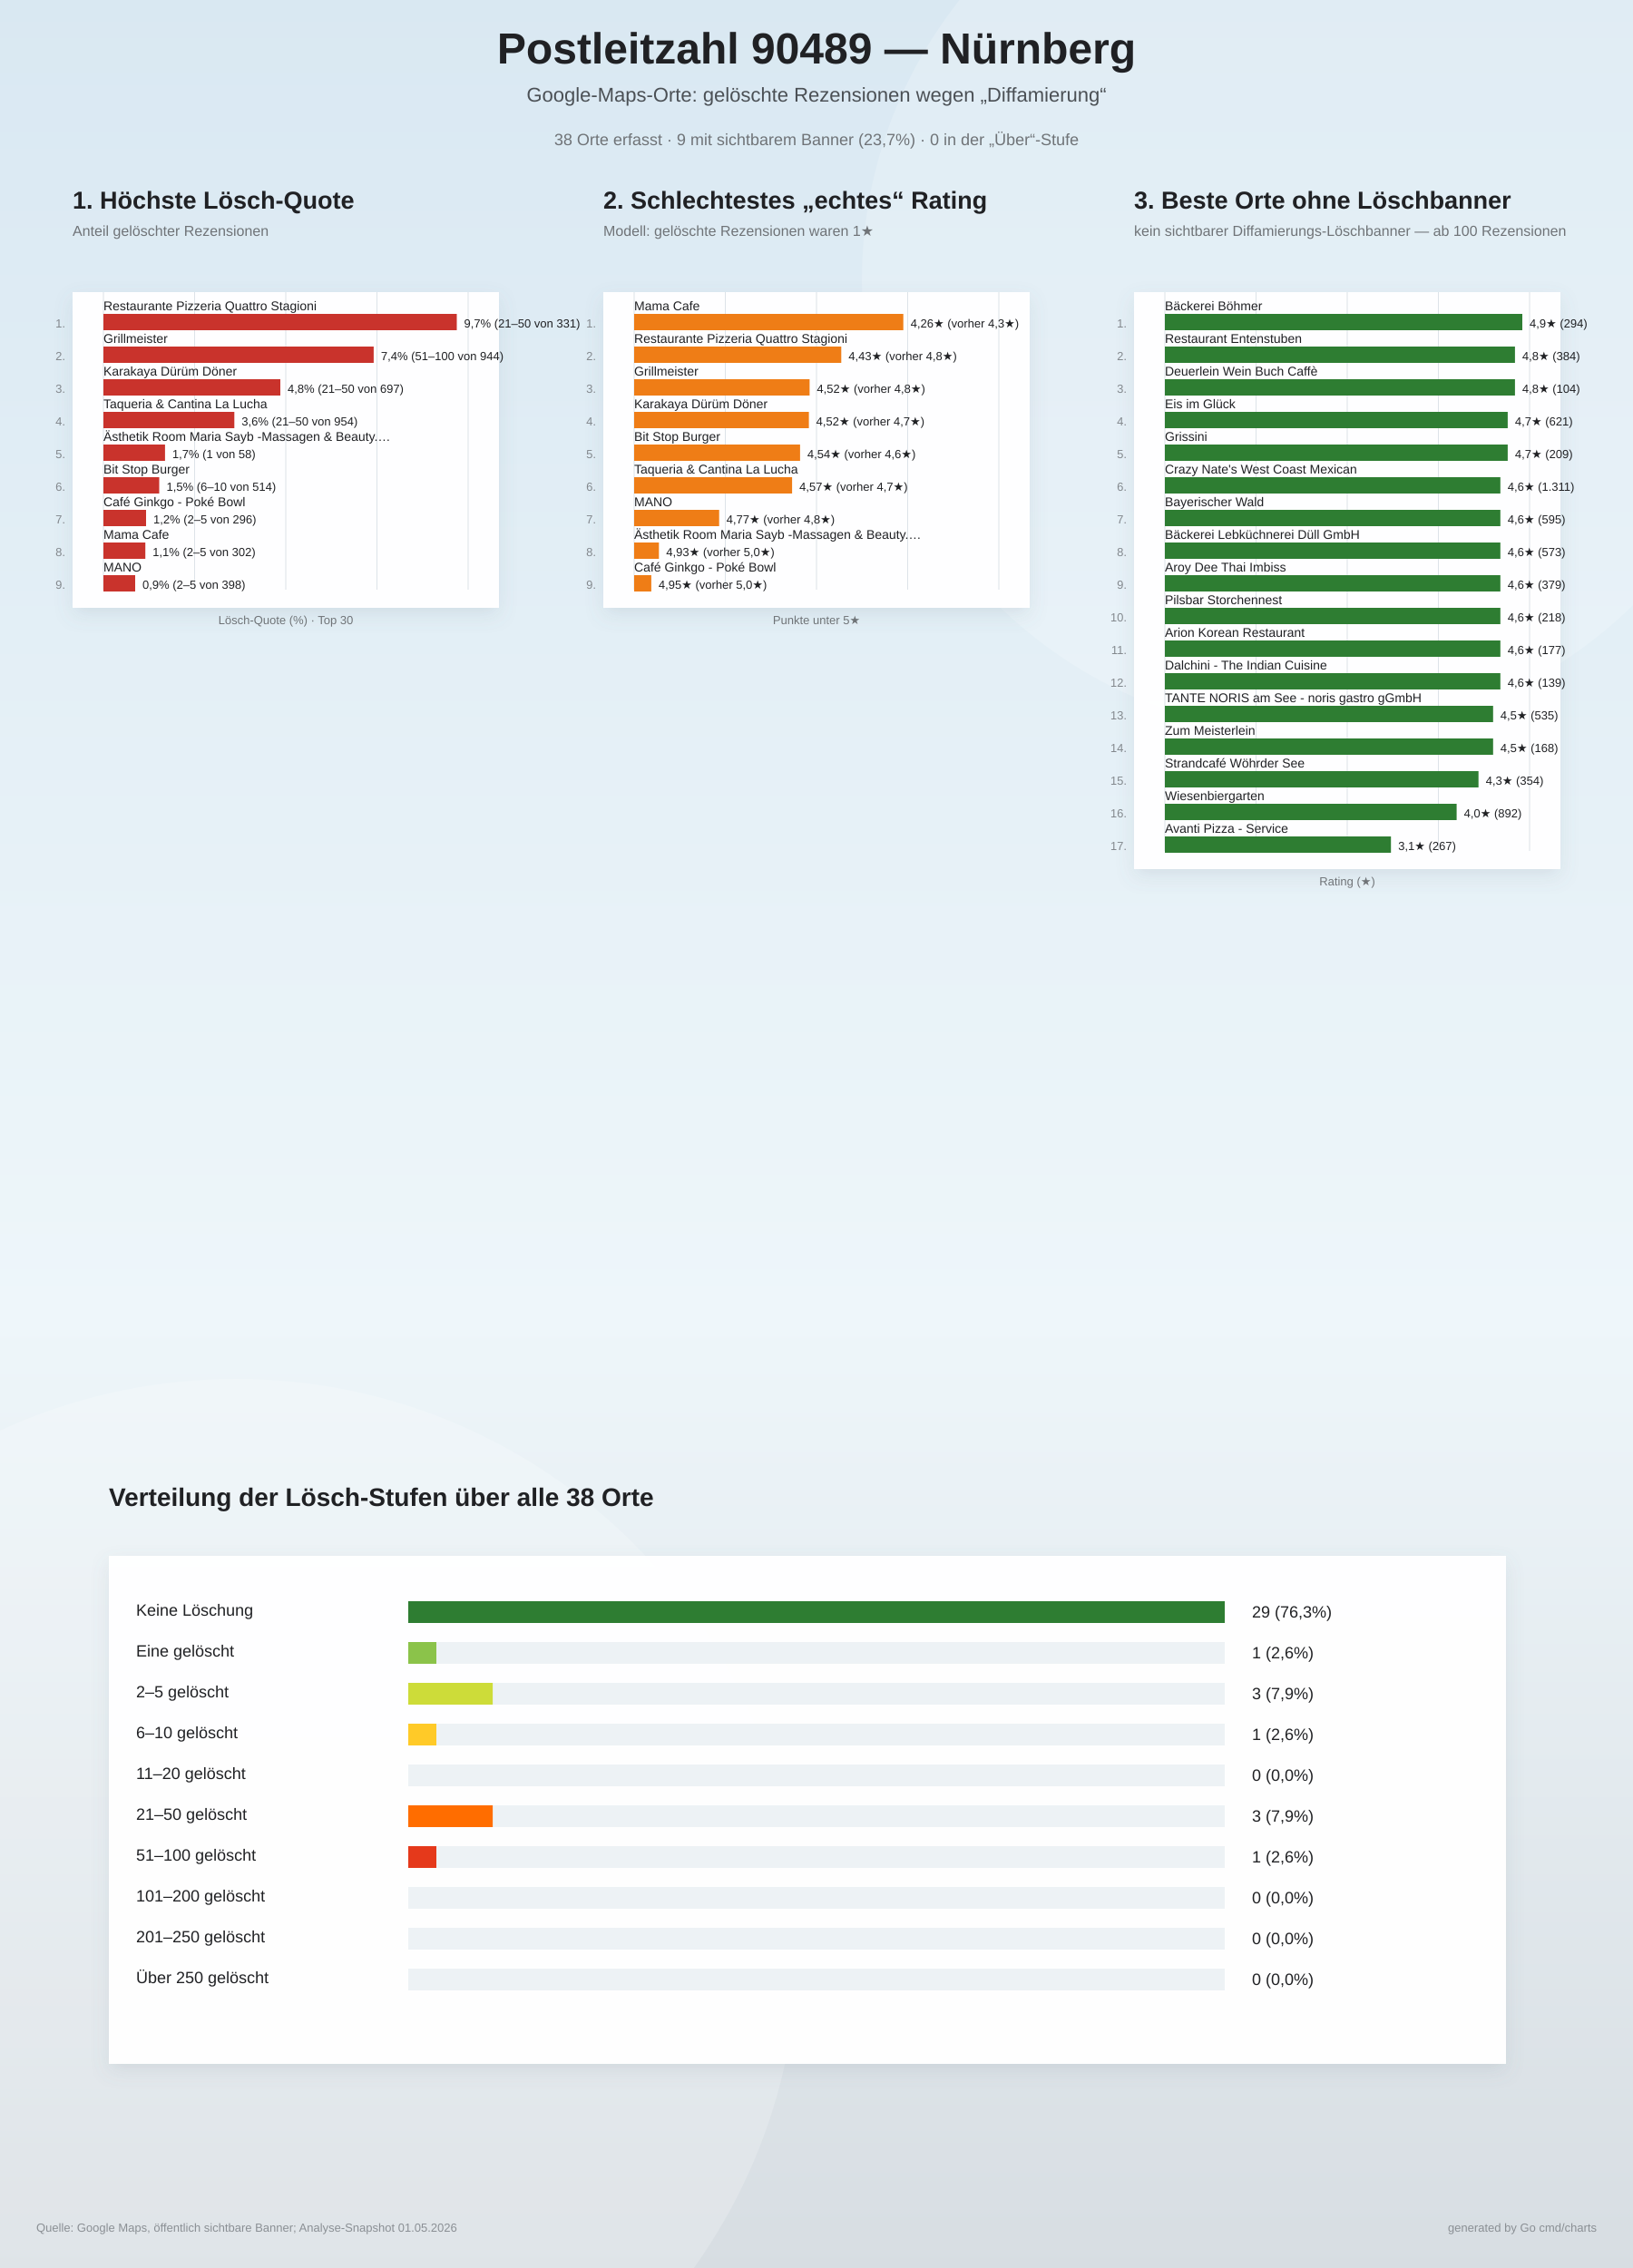
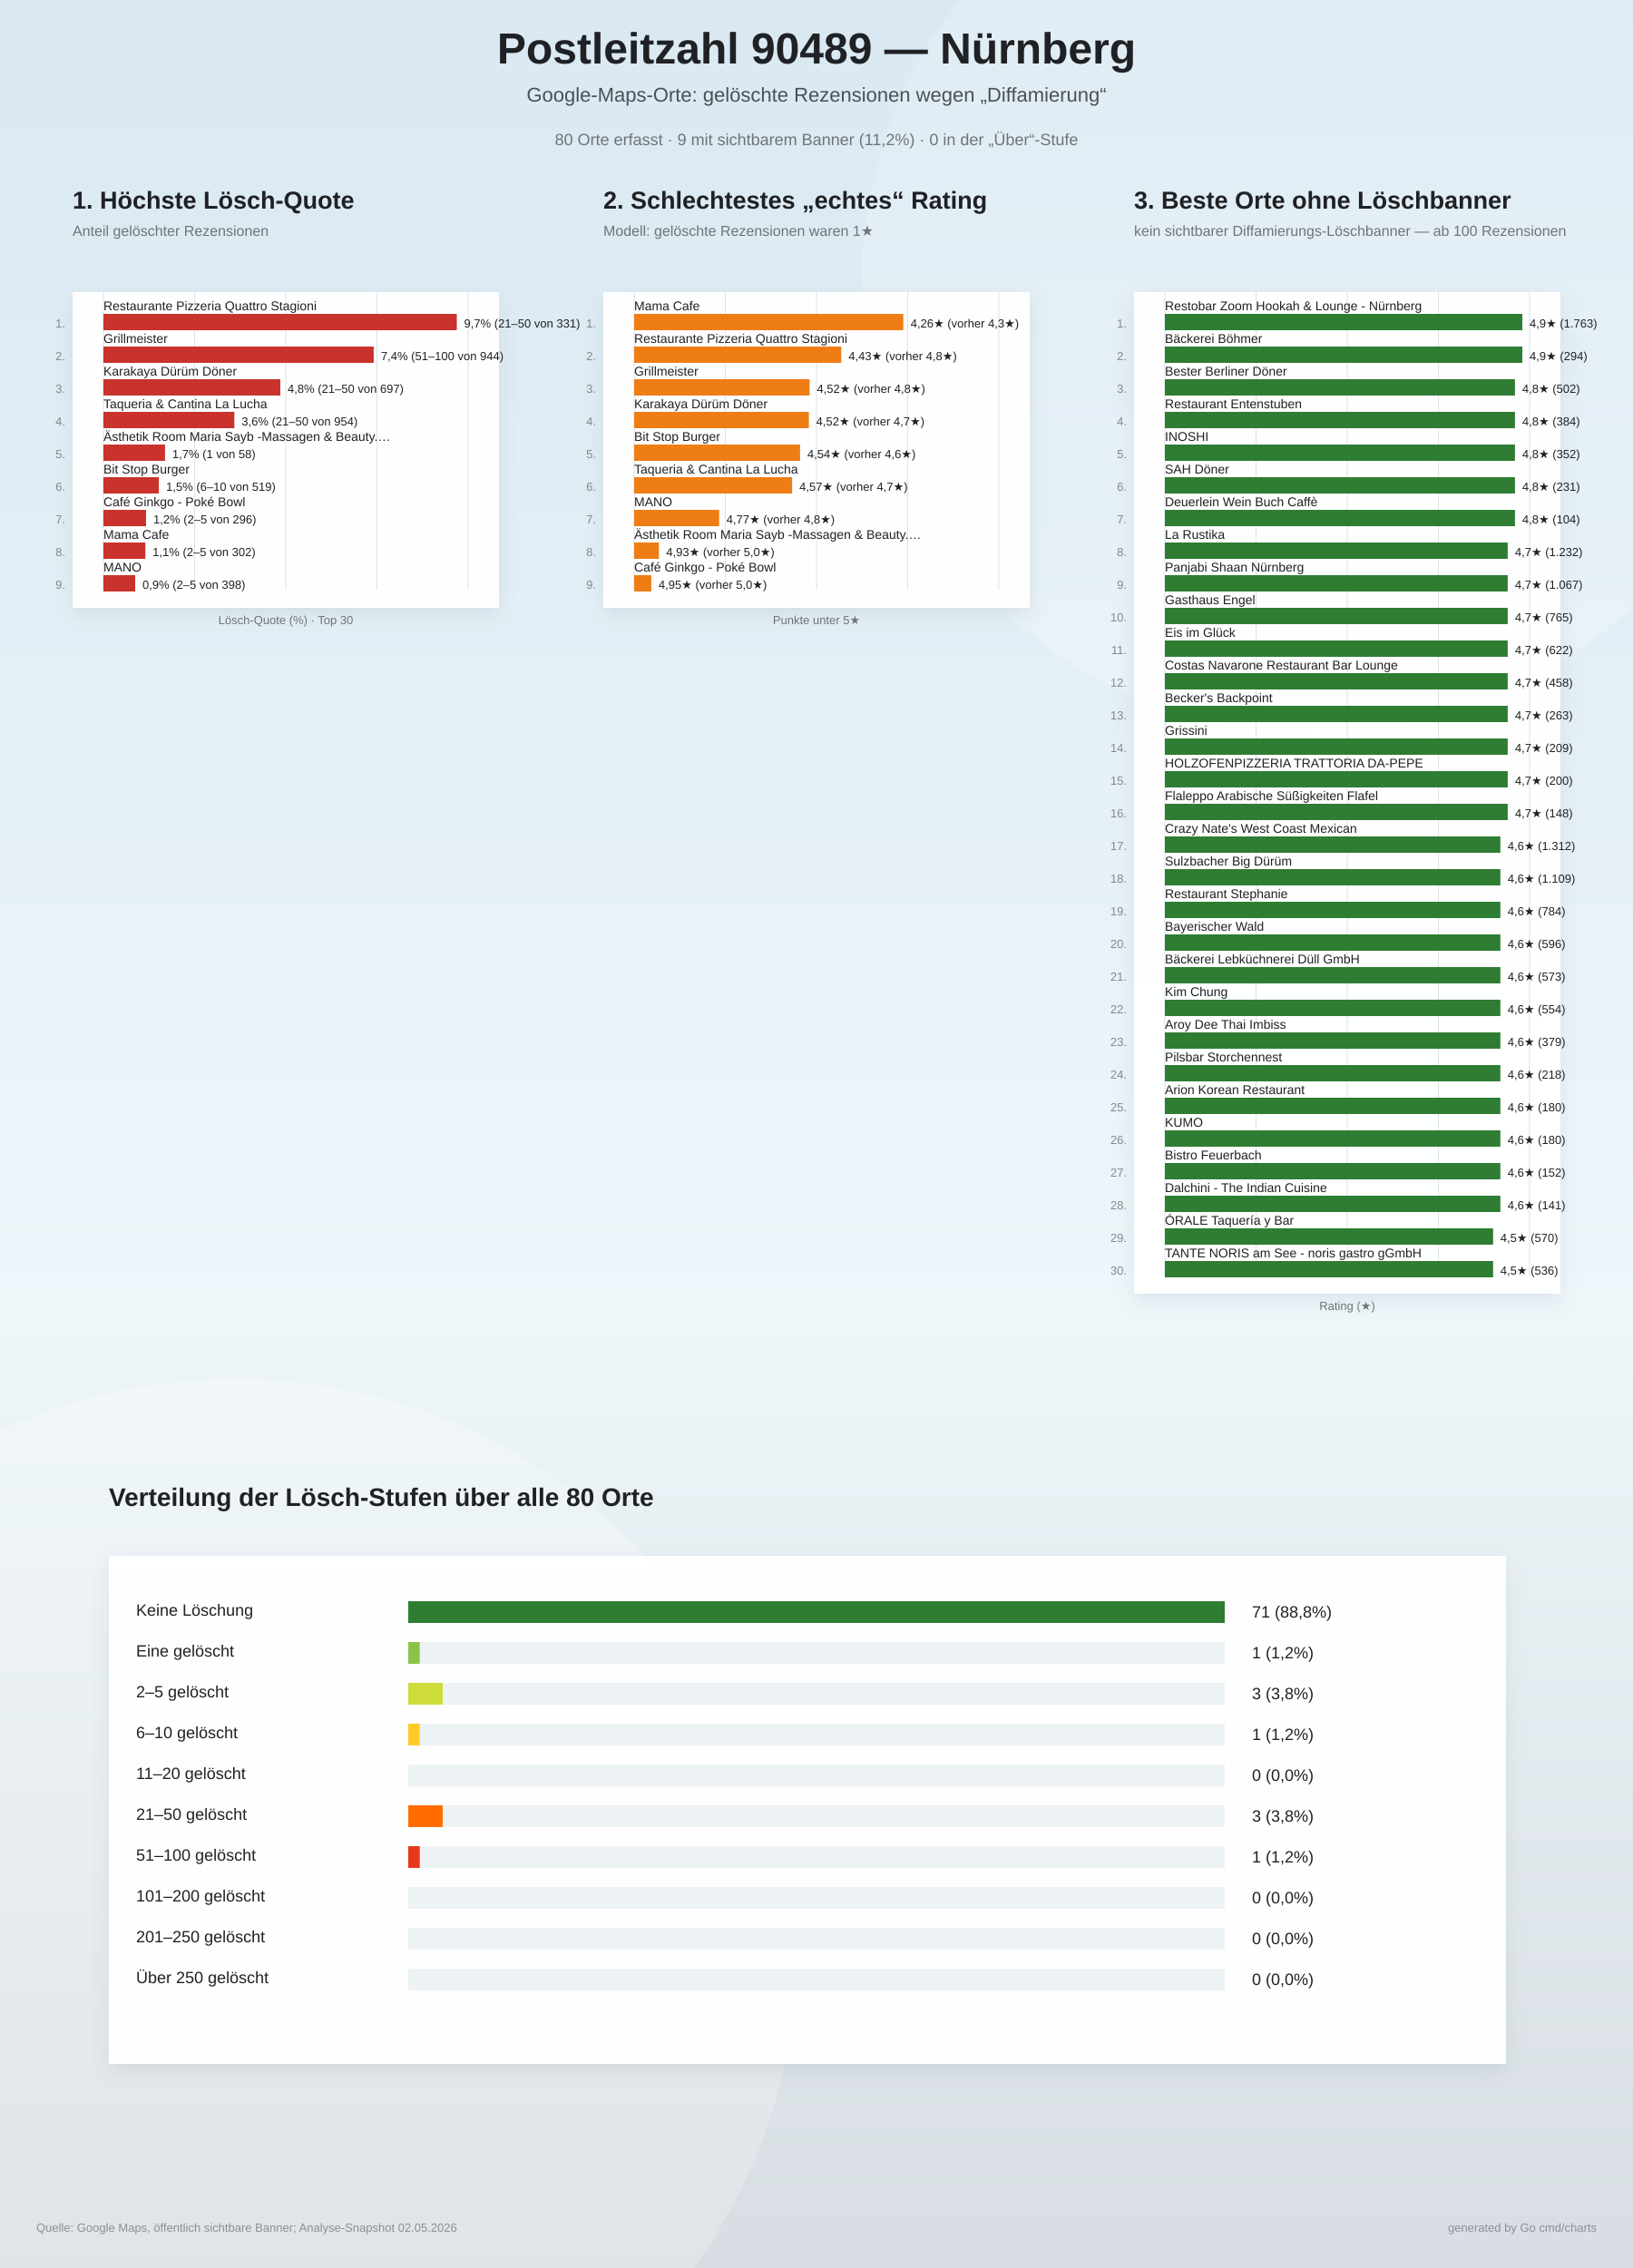
<svg xmlns="http://www.w3.org/2000/svg" width="1800" height="2500" viewBox="0 0 1800 2500">
  <defs>
    <linearGradient id="bg" x1="0" y1="0" x2="0" y2="1">
      <stop offset="0%" stop-color="#d9e8f2" />
      <stop offset="58%" stop-color="#eef6fa" />
      <stop offset="100%" stop-color="#d7dde2" />
    </linearGradient>
    <filter id="softShadow" x="-10%" y="-10%" width="120%" height="120%">
      <feDropShadow dx="0" dy="8" stdDeviation="10" flood-color="#6d7f8a" flood-opacity="0.16" />
    </filter>
  </defs>
  <rect width="100%" height="100%" fill="url(#bg)" />
  <circle cx="1450" cy="310" r="500" fill="#ffffff" opacity="0.18" />
  <circle cx="260" cy="2140" r="620" fill="#ffffff" opacity="0.20" />
  <text x="900" y="70" text-anchor="middle" font-family="Arial, sans-serif" font-size="48" font-weight="800" fill="#202124">Postleitzahl 90489 — Nürnberg</text>
  <text x="900" y="112" text-anchor="middle" font-family="Arial, sans-serif" font-size="22" fill="#4b5055">Google-Maps-Orte: gelöschte Rezensionen wegen „Diffamierung“</text>
-   <text x="900" y="160" text-anchor="middle" font-family="Arial, sans-serif" font-size="18" fill="#6f7377">38 Orte erfasst · 9 mit sichtbarem Banner (23,7%) · 0 in der „Über“-Stufe</text>
+   <text x="900" y="160" text-anchor="middle" font-family="Arial, sans-serif" font-size="18" fill="#6f7377">80 Orte erfasst · 9 mit sichtbarem Banner (11,2%) · 0 in der „Über“-Stufe</text>
  <g>
    <text x="80" y="230" font-family="Arial, sans-serif" font-size="27" font-weight="800" fill="#202124">1. Höchste Lösch-Quote</text>
    <text x="80" y="260" font-family="Arial, sans-serif" font-size="16" fill="#6f7377">Anteil gelöschter Rezensionen</text>
    <rect x="80" y="322" width="470" height="348" fill="#ffffff" opacity="0.96" filter="url(#softShadow)" />
    <line x1="114.0" y1="322" x2="114.0" y2="650.0" stroke="#dde3e8" stroke-width="1" />
    <line x1="214.5" y1="322" x2="214.5" y2="650.0" stroke="#dde3e8" stroke-width="1" />
    <line x1="315.0" y1="322" x2="315.0" y2="650.0" stroke="#dde3e8" stroke-width="1" />
    <line x1="415.5" y1="322" x2="415.5" y2="650.0" stroke="#dde3e8" stroke-width="1" />
    <line x1="516.0" y1="322" x2="516.0" y2="650.0" stroke="#dde3e8" stroke-width="1" />
    <text x="72" y="361.0" text-anchor="end" font-family="Arial, sans-serif" font-size="13" fill="#83888d">1.</text>
    <text x="114" y="342.0" font-family="Arial, sans-serif" font-size="14" fill="#202124">Restaurante Pizzeria Quattro Stagioni</text>
    <rect x="114" y="346.0" width="389.5" height="18" fill="#c9332c" />
    <text x="511.5" y="361.0" font-family="Arial, sans-serif" font-size="13" fill="#202124">9,7%  (21–50 von 331)</text>
    <text x="72" y="397.0" text-anchor="end" font-family="Arial, sans-serif" font-size="13" fill="#83888d">2.</text>
    <text x="114" y="378.0" font-family="Arial, sans-serif" font-size="14" fill="#202124">Grillmeister</text>
    <rect x="114" y="382.0" width="297.9" height="18" fill="#c9332c" />
    <text x="419.9" y="397.0" font-family="Arial, sans-serif" font-size="13" fill="#202124">7,4%  (51–100 von 944)</text>
    <text x="72" y="433.0" text-anchor="end" font-family="Arial, sans-serif" font-size="13" fill="#83888d">3.</text>
    <text x="114" y="414.0" font-family="Arial, sans-serif" font-size="14" fill="#202124">Karakaya Dürüm Döner</text>
    <rect x="114" y="418.0" width="195.0" height="18" fill="#c9332c" />
    <text x="317.0" y="433.0" font-family="Arial, sans-serif" font-size="13" fill="#202124">4,8%  (21–50 von 697)</text>
    <text x="72" y="469.0" text-anchor="end" font-family="Arial, sans-serif" font-size="13" fill="#83888d">4.</text>
    <text x="114" y="450.0" font-family="Arial, sans-serif" font-size="14" fill="#202124">Taqueria &amp; Cantina La Lucha</text>
    <rect x="114" y="454.0" width="144.3" height="18" fill="#c9332c" />
    <text x="266.3" y="469.0" font-family="Arial, sans-serif" font-size="13" fill="#202124">3,6%  (21–50 von 954)</text>
    <text x="72" y="505.0" text-anchor="end" font-family="Arial, sans-serif" font-size="13" fill="#83888d">5.</text>
    <text x="114" y="486.0" font-family="Arial, sans-serif" font-size="14" fill="#202124">Ästhetik Room Maria Sayb -Massagen &amp; Beauty.…</text>
    <rect x="114" y="490.0" width="67.9" height="18" fill="#c9332c" />
    <text x="189.9" y="505.0" font-family="Arial, sans-serif" font-size="13" fill="#202124">1,7%  (1 von 58)</text>
    <text x="72" y="541.0" text-anchor="end" font-family="Arial, sans-serif" font-size="13" fill="#83888d">6.</text>
    <text x="114" y="522.0" font-family="Arial, sans-serif" font-size="14" fill="#202124">Bit Stop Burger</text>
-     <rect x="114" y="526.0" width="61.5" height="18" fill="#c9332c" />
-     <text x="183.5" y="541.0" font-family="Arial, sans-serif" font-size="13" fill="#202124">1,5%  (6–10 von 514)</text>
+     <rect x="114" y="526.0" width="61.1" height="18" fill="#c9332c" />
+     <text x="183.1" y="541.0" font-family="Arial, sans-serif" font-size="13" fill="#202124">1,5%  (6–10 von 519)</text>
    <text x="72" y="577.0" text-anchor="end" font-family="Arial, sans-serif" font-size="13" fill="#83888d">7.</text>
    <text x="114" y="558.0" font-family="Arial, sans-serif" font-size="14" fill="#202124">Café Ginkgo - Poké Bowl</text>
    <rect x="114" y="562.0" width="47.0" height="18" fill="#c9332c" />
    <text x="169.0" y="577.0" font-family="Arial, sans-serif" font-size="13" fill="#202124">1,2%  (2–5 von 296)</text>
    <text x="72" y="613.0" text-anchor="end" font-family="Arial, sans-serif" font-size="13" fill="#83888d">8.</text>
    <text x="114" y="594.0" font-family="Arial, sans-serif" font-size="14" fill="#202124">Mama Cafe</text>
    <rect x="114" y="598.0" width="46.2" height="18" fill="#c9332c" />
    <text x="168.2" y="613.0" font-family="Arial, sans-serif" font-size="13" fill="#202124">1,1%  (2–5 von 302)</text>
    <text x="72" y="649.0" text-anchor="end" font-family="Arial, sans-serif" font-size="13" fill="#83888d">9.</text>
    <text x="114" y="630.0" font-family="Arial, sans-serif" font-size="14" fill="#202124">MANO</text>
    <rect x="114" y="634.0" width="35.0" height="18" fill="#c9332c" />
    <text x="157.0" y="649.0" font-family="Arial, sans-serif" font-size="13" fill="#202124">0,9%  (2–5 von 398)</text>
    <text x="315" y="688.0" text-anchor="middle" font-family="Arial, sans-serif" font-size="13" fill="#6f7377">Lösch-Quote (%) · Top 30</text>
  </g>
  <g>
    <text x="665" y="230" font-family="Arial, sans-serif" font-size="27" font-weight="800" fill="#202124">2. Schlechtestes „echtes“ Rating</text>
    <text x="665" y="260" font-family="Arial, sans-serif" font-size="16" fill="#6f7377">Modell: gelöschte Rezensionen waren 1★</text>
    <rect x="665" y="322" width="470" height="348" fill="#ffffff" opacity="0.96" filter="url(#softShadow)" />
    <line x1="699.0" y1="322" x2="699.0" y2="650.0" stroke="#dde3e8" stroke-width="1" />
    <line x1="799.5" y1="322" x2="799.5" y2="650.0" stroke="#dde3e8" stroke-width="1" />
    <line x1="900.0" y1="322" x2="900.0" y2="650.0" stroke="#dde3e8" stroke-width="1" />
    <line x1="1000.5" y1="322" x2="1000.5" y2="650.0" stroke="#dde3e8" stroke-width="1" />
    <line x1="1101.0" y1="322" x2="1101.0" y2="650.0" stroke="#dde3e8" stroke-width="1" />
    <text x="657" y="361.0" text-anchor="end" font-family="Arial, sans-serif" font-size="13" fill="#83888d">1.</text>
    <text x="699" y="342.0" font-family="Arial, sans-serif" font-size="14" fill="#202124">Mama Cafe</text>
    <rect x="699" y="346.0" width="296.7" height="18" fill="#ef7d16" />
    <text x="1003.7" y="361.0" font-family="Arial, sans-serif" font-size="13" fill="#202124">4,26★  (vorher 4,3★)</text>
    <text x="657" y="397.0" text-anchor="end" font-family="Arial, sans-serif" font-size="13" fill="#83888d">2.</text>
    <text x="699" y="378.0" font-family="Arial, sans-serif" font-size="14" fill="#202124">Restaurante Pizzeria Quattro Stagioni</text>
    <rect x="699" y="382.0" width="228.3" height="18" fill="#ef7d16" />
    <text x="935.3" y="397.0" font-family="Arial, sans-serif" font-size="13" fill="#202124">4,43★  (vorher 4,8★)</text>
    <text x="657" y="433.0" text-anchor="end" font-family="Arial, sans-serif" font-size="13" fill="#83888d">3.</text>
    <text x="699" y="414.0" font-family="Arial, sans-serif" font-size="14" fill="#202124">Grillmeister</text>
    <rect x="699" y="418.0" width="193.4" height="18" fill="#ef7d16" />
    <text x="900.4" y="433.0" font-family="Arial, sans-serif" font-size="13" fill="#202124">4,52★  (vorher 4,8★)</text>
    <text x="657" y="469.0" text-anchor="end" font-family="Arial, sans-serif" font-size="13" fill="#83888d">4.</text>
    <text x="699" y="450.0" font-family="Arial, sans-serif" font-size="14" fill="#202124">Karakaya Dürüm Döner</text>
    <rect x="699" y="454.0" width="192.6" height="18" fill="#ef7d16" />
    <text x="899.6" y="469.0" font-family="Arial, sans-serif" font-size="13" fill="#202124">4,52★  (vorher 4,7★)</text>
    <text x="657" y="505.0" text-anchor="end" font-family="Arial, sans-serif" font-size="13" fill="#83888d">5.</text>
    <text x="699" y="486.0" font-family="Arial, sans-serif" font-size="14" fill="#202124">Bit Stop Burger</text>
    <rect x="699" y="490.0" width="182.9" height="18" fill="#ef7d16" />
    <text x="889.9" y="505.0" font-family="Arial, sans-serif" font-size="13" fill="#202124">4,54★  (vorher 4,6★)</text>
    <text x="657" y="541.0" text-anchor="end" font-family="Arial, sans-serif" font-size="13" fill="#83888d">6.</text>
    <text x="699" y="522.0" font-family="Arial, sans-serif" font-size="14" fill="#202124">Taqueria &amp; Cantina La Lucha</text>
    <rect x="699" y="526.0" width="174.1" height="18" fill="#ef7d16" />
    <text x="881.1" y="541.0" font-family="Arial, sans-serif" font-size="13" fill="#202124">4,57★  (vorher 4,7★)</text>
    <text x="657" y="577.0" text-anchor="end" font-family="Arial, sans-serif" font-size="13" fill="#83888d">7.</text>
    <text x="699" y="558.0" font-family="Arial, sans-serif" font-size="14" fill="#202124">MANO</text>
    <rect x="699" y="562.0" width="93.7" height="18" fill="#ef7d16" />
    <text x="800.7" y="577.0" font-family="Arial, sans-serif" font-size="13" fill="#202124">4,77★  (vorher 4,8★)</text>
    <text x="657" y="613.0" text-anchor="end" font-family="Arial, sans-serif" font-size="13" fill="#83888d">8.</text>
    <text x="699" y="594.0" font-family="Arial, sans-serif" font-size="14" fill="#202124">Ästhetik Room Maria Sayb -Massagen &amp; Beauty.…</text>
    <rect x="699" y="598.0" width="27.3" height="18" fill="#ef7d16" />
    <text x="734.3" y="613.0" font-family="Arial, sans-serif" font-size="13" fill="#202124">4,93★  (vorher 5,0★)</text>
    <text x="657" y="649.0" text-anchor="end" font-family="Arial, sans-serif" font-size="13" fill="#83888d">9.</text>
    <text x="699" y="630.0" font-family="Arial, sans-serif" font-size="14" fill="#202124">Café Ginkgo - Poké Bowl</text>
    <rect x="699" y="634.0" width="18.9" height="18" fill="#ef7d16" />
    <text x="725.9" y="649.0" font-family="Arial, sans-serif" font-size="13" fill="#202124">4,95★  (vorher 5,0★)</text>
    <text x="900" y="688.0" text-anchor="middle" font-family="Arial, sans-serif" font-size="13" fill="#6f7377">Punkte unter 5★</text>
  </g>
  <g>
    <text x="1250" y="230" font-family="Arial, sans-serif" font-size="27" font-weight="800" fill="#202124">3. Beste Orte ohne Löschbanner</text>
    <text x="1250" y="260" font-family="Arial, sans-serif" font-size="16" fill="#6f7377">kein sichtbarer Diffamierungs-Löschbanner — ab 100 Rezensionen</text>
-     <rect x="1250" y="322" width="470" height="636" fill="#ffffff" opacity="0.96" filter="url(#softShadow)" />
-     <line x1="1284.0" y1="322" x2="1284.0" y2="938.0" stroke="#dde3e8" stroke-width="1" />
-     <line x1="1384.5" y1="322" x2="1384.5" y2="938.0" stroke="#dde3e8" stroke-width="1" />
-     <line x1="1485.0" y1="322" x2="1485.0" y2="938.0" stroke="#dde3e8" stroke-width="1" />
-     <line x1="1585.5" y1="322" x2="1585.5" y2="938.0" stroke="#dde3e8" stroke-width="1" />
-     <line x1="1686.0" y1="322" x2="1686.0" y2="938.0" stroke="#dde3e8" stroke-width="1" />
+     <rect x="1250" y="322" width="470" height="1104" fill="#ffffff" opacity="0.96" filter="url(#softShadow)" />
+     <line x1="1284.0" y1="322" x2="1284.0" y2="1406.0" stroke="#dde3e8" stroke-width="1" />
+     <line x1="1384.5" y1="322" x2="1384.5" y2="1406.0" stroke="#dde3e8" stroke-width="1" />
+     <line x1="1485.0" y1="322" x2="1485.0" y2="1406.0" stroke="#dde3e8" stroke-width="1" />
+     <line x1="1585.5" y1="322" x2="1585.5" y2="1406.0" stroke="#dde3e8" stroke-width="1" />
+     <line x1="1686.0" y1="322" x2="1686.0" y2="1406.0" stroke="#dde3e8" stroke-width="1" />
    <text x="1242" y="361.0" text-anchor="end" font-family="Arial, sans-serif" font-size="13" fill="#83888d">1.</text>
-     <text x="1284" y="342.0" font-family="Arial, sans-serif" font-size="14" fill="#202124">Bäckerei Böhmer</text>
+     <text x="1284" y="342.0" font-family="Arial, sans-serif" font-size="14" fill="#202124">Restobar Zoom Hookah &amp; Lounge - Nürnberg</text>
    <rect x="1284" y="346.0" width="394.0" height="18" fill="#2e7d32" />
-     <text x="1686.0" y="361.0" font-family="Arial, sans-serif" font-size="13" fill="#202124">4,9★  (294)</text>
+     <text x="1686.0" y="361.0" font-family="Arial, sans-serif" font-size="13" fill="#202124">4,9★  (1.763)</text>
    <text x="1242" y="397.0" text-anchor="end" font-family="Arial, sans-serif" font-size="13" fill="#83888d">2.</text>
-     <text x="1284" y="378.0" font-family="Arial, sans-serif" font-size="14" fill="#202124">Restaurant Entenstuben</text>
-     <rect x="1284" y="382.0" width="385.9" height="18" fill="#2e7d32" />
-     <text x="1677.9" y="397.0" font-family="Arial, sans-serif" font-size="13" fill="#202124">4,8★  (384)</text>
+     <text x="1284" y="378.0" font-family="Arial, sans-serif" font-size="14" fill="#202124">Bäckerei Böhmer</text>
+     <rect x="1284" y="382.0" width="394.0" height="18" fill="#2e7d32" />
+     <text x="1686.0" y="397.0" font-family="Arial, sans-serif" font-size="13" fill="#202124">4,9★  (294)</text>
    <text x="1242" y="433.0" text-anchor="end" font-family="Arial, sans-serif" font-size="13" fill="#83888d">3.</text>
-     <text x="1284" y="414.0" font-family="Arial, sans-serif" font-size="14" fill="#202124">Deuerlein Wein Buch Caffè</text>
+     <text x="1284" y="414.0" font-family="Arial, sans-serif" font-size="14" fill="#202124">Bester Berliner Döner</text>
    <rect x="1284" y="418.0" width="385.9" height="18" fill="#2e7d32" />
-     <text x="1677.9" y="433.0" font-family="Arial, sans-serif" font-size="13" fill="#202124">4,8★  (104)</text>
+     <text x="1677.9" y="433.0" font-family="Arial, sans-serif" font-size="13" fill="#202124">4,8★  (502)</text>
    <text x="1242" y="469.0" text-anchor="end" font-family="Arial, sans-serif" font-size="13" fill="#83888d">4.</text>
-     <text x="1284" y="450.0" font-family="Arial, sans-serif" font-size="14" fill="#202124">Eis im Glück</text>
-     <rect x="1284" y="454.0" width="377.9" height="18" fill="#2e7d32" />
-     <text x="1669.9" y="469.0" font-family="Arial, sans-serif" font-size="13" fill="#202124">4,7★  (621)</text>
+     <text x="1284" y="450.0" font-family="Arial, sans-serif" font-size="14" fill="#202124">Restaurant Entenstuben</text>
+     <rect x="1284" y="454.0" width="385.9" height="18" fill="#2e7d32" />
+     <text x="1677.9" y="469.0" font-family="Arial, sans-serif" font-size="13" fill="#202124">4,8★  (384)</text>
    <text x="1242" y="505.0" text-anchor="end" font-family="Arial, sans-serif" font-size="13" fill="#83888d">5.</text>
-     <text x="1284" y="486.0" font-family="Arial, sans-serif" font-size="14" fill="#202124">Grissini</text>
-     <rect x="1284" y="490.0" width="377.9" height="18" fill="#2e7d32" />
-     <text x="1669.9" y="505.0" font-family="Arial, sans-serif" font-size="13" fill="#202124">4,7★  (209)</text>
+     <text x="1284" y="486.0" font-family="Arial, sans-serif" font-size="14" fill="#202124">INOSHI</text>
+     <rect x="1284" y="490.0" width="385.9" height="18" fill="#2e7d32" />
+     <text x="1677.9" y="505.0" font-family="Arial, sans-serif" font-size="13" fill="#202124">4,8★  (352)</text>
    <text x="1242" y="541.0" text-anchor="end" font-family="Arial, sans-serif" font-size="13" fill="#83888d">6.</text>
-     <text x="1284" y="522.0" font-family="Arial, sans-serif" font-size="14" fill="#202124">Crazy Nate's West Coast Mexican</text>
-     <rect x="1284" y="526.0" width="369.8" height="18" fill="#2e7d32" />
-     <text x="1661.8" y="541.0" font-family="Arial, sans-serif" font-size="13" fill="#202124">4,6★  (1.311)</text>
+     <text x="1284" y="522.0" font-family="Arial, sans-serif" font-size="14" fill="#202124">SAH Döner</text>
+     <rect x="1284" y="526.0" width="385.9" height="18" fill="#2e7d32" />
+     <text x="1677.9" y="541.0" font-family="Arial, sans-serif" font-size="13" fill="#202124">4,8★  (231)</text>
    <text x="1242" y="577.0" text-anchor="end" font-family="Arial, sans-serif" font-size="13" fill="#83888d">7.</text>
-     <text x="1284" y="558.0" font-family="Arial, sans-serif" font-size="14" fill="#202124">Bayerischer Wald</text>
-     <rect x="1284" y="562.0" width="369.8" height="18" fill="#2e7d32" />
-     <text x="1661.8" y="577.0" font-family="Arial, sans-serif" font-size="13" fill="#202124">4,6★  (595)</text>
+     <text x="1284" y="558.0" font-family="Arial, sans-serif" font-size="14" fill="#202124">Deuerlein Wein Buch Caffè</text>
+     <rect x="1284" y="562.0" width="385.9" height="18" fill="#2e7d32" />
+     <text x="1677.9" y="577.0" font-family="Arial, sans-serif" font-size="13" fill="#202124">4,8★  (104)</text>
    <text x="1242" y="613.0" text-anchor="end" font-family="Arial, sans-serif" font-size="13" fill="#83888d">8.</text>
-     <text x="1284" y="594.0" font-family="Arial, sans-serif" font-size="14" fill="#202124">Bäckerei Lebküchnerei Düll GmbH</text>
-     <rect x="1284" y="598.0" width="369.8" height="18" fill="#2e7d32" />
-     <text x="1661.8" y="613.0" font-family="Arial, sans-serif" font-size="13" fill="#202124">4,6★  (573)</text>
+     <text x="1284" y="594.0" font-family="Arial, sans-serif" font-size="14" fill="#202124">La Rustika</text>
+     <rect x="1284" y="598.0" width="377.9" height="18" fill="#2e7d32" />
+     <text x="1669.9" y="613.0" font-family="Arial, sans-serif" font-size="13" fill="#202124">4,7★  (1.232)</text>
    <text x="1242" y="649.0" text-anchor="end" font-family="Arial, sans-serif" font-size="13" fill="#83888d">9.</text>
-     <text x="1284" y="630.0" font-family="Arial, sans-serif" font-size="14" fill="#202124">Aroy Dee Thai Imbiss</text>
-     <rect x="1284" y="634.0" width="369.8" height="18" fill="#2e7d32" />
-     <text x="1661.8" y="649.0" font-family="Arial, sans-serif" font-size="13" fill="#202124">4,6★  (379)</text>
+     <text x="1284" y="630.0" font-family="Arial, sans-serif" font-size="14" fill="#202124">Panjabi Shaan Nürnberg</text>
+     <rect x="1284" y="634.0" width="377.9" height="18" fill="#2e7d32" />
+     <text x="1669.9" y="649.0" font-family="Arial, sans-serif" font-size="13" fill="#202124">4,7★  (1.067)</text>
    <text x="1242" y="685.0" text-anchor="end" font-family="Arial, sans-serif" font-size="13" fill="#83888d">10.</text>
-     <text x="1284" y="666.0" font-family="Arial, sans-serif" font-size="14" fill="#202124">Pilsbar Storchennest</text>
-     <rect x="1284" y="670.0" width="369.8" height="18" fill="#2e7d32" />
-     <text x="1661.8" y="685.0" font-family="Arial, sans-serif" font-size="13" fill="#202124">4,6★  (218)</text>
+     <text x="1284" y="666.0" font-family="Arial, sans-serif" font-size="14" fill="#202124">Gasthaus Engel</text>
+     <rect x="1284" y="670.0" width="377.9" height="18" fill="#2e7d32" />
+     <text x="1669.9" y="685.0" font-family="Arial, sans-serif" font-size="13" fill="#202124">4,7★  (765)</text>
    <text x="1242" y="721.0" text-anchor="end" font-family="Arial, sans-serif" font-size="13" fill="#83888d">11.</text>
-     <text x="1284" y="702.0" font-family="Arial, sans-serif" font-size="14" fill="#202124">Arion Korean Restaurant</text>
-     <rect x="1284" y="706.0" width="369.8" height="18" fill="#2e7d32" />
-     <text x="1661.8" y="721.0" font-family="Arial, sans-serif" font-size="13" fill="#202124">4,6★  (177)</text>
+     <text x="1284" y="702.0" font-family="Arial, sans-serif" font-size="14" fill="#202124">Eis im Glück</text>
+     <rect x="1284" y="706.0" width="377.9" height="18" fill="#2e7d32" />
+     <text x="1669.9" y="721.0" font-family="Arial, sans-serif" font-size="13" fill="#202124">4,7★  (622)</text>
    <text x="1242" y="757.0" text-anchor="end" font-family="Arial, sans-serif" font-size="13" fill="#83888d">12.</text>
-     <text x="1284" y="738.0" font-family="Arial, sans-serif" font-size="14" fill="#202124">Dalchini - The Indian Cuisine</text>
-     <rect x="1284" y="742.0" width="369.8" height="18" fill="#2e7d32" />
-     <text x="1661.8" y="757.0" font-family="Arial, sans-serif" font-size="13" fill="#202124">4,6★  (139)</text>
+     <text x="1284" y="738.0" font-family="Arial, sans-serif" font-size="14" fill="#202124">Costas Navarone Restaurant Bar Lounge</text>
+     <rect x="1284" y="742.0" width="377.9" height="18" fill="#2e7d32" />
+     <text x="1669.9" y="757.0" font-family="Arial, sans-serif" font-size="13" fill="#202124">4,7★  (458)</text>
    <text x="1242" y="793.0" text-anchor="end" font-family="Arial, sans-serif" font-size="13" fill="#83888d">13.</text>
-     <text x="1284" y="774.0" font-family="Arial, sans-serif" font-size="14" fill="#202124">TANTE NORIS am See - noris gastro gGmbH</text>
-     <rect x="1284" y="778.0" width="361.8" height="18" fill="#2e7d32" />
-     <text x="1653.8" y="793.0" font-family="Arial, sans-serif" font-size="13" fill="#202124">4,5★  (535)</text>
+     <text x="1284" y="774.0" font-family="Arial, sans-serif" font-size="14" fill="#202124">Becker's Backpoint</text>
+     <rect x="1284" y="778.0" width="377.9" height="18" fill="#2e7d32" />
+     <text x="1669.9" y="793.0" font-family="Arial, sans-serif" font-size="13" fill="#202124">4,7★  (263)</text>
    <text x="1242" y="829.0" text-anchor="end" font-family="Arial, sans-serif" font-size="13" fill="#83888d">14.</text>
-     <text x="1284" y="810.0" font-family="Arial, sans-serif" font-size="14" fill="#202124">Zum Meisterlein</text>
-     <rect x="1284" y="814.0" width="361.8" height="18" fill="#2e7d32" />
-     <text x="1653.8" y="829.0" font-family="Arial, sans-serif" font-size="13" fill="#202124">4,5★  (168)</text>
+     <text x="1284" y="810.0" font-family="Arial, sans-serif" font-size="14" fill="#202124">Grissini</text>
+     <rect x="1284" y="814.0" width="377.9" height="18" fill="#2e7d32" />
+     <text x="1669.9" y="829.0" font-family="Arial, sans-serif" font-size="13" fill="#202124">4,7★  (209)</text>
    <text x="1242" y="865.0" text-anchor="end" font-family="Arial, sans-serif" font-size="13" fill="#83888d">15.</text>
-     <text x="1284" y="846.0" font-family="Arial, sans-serif" font-size="14" fill="#202124">Strandcafé Wöhrder See</text>
-     <rect x="1284" y="850.0" width="345.7" height="18" fill="#2e7d32" />
-     <text x="1637.7" y="865.0" font-family="Arial, sans-serif" font-size="13" fill="#202124">4,3★  (354)</text>
+     <text x="1284" y="846.0" font-family="Arial, sans-serif" font-size="14" fill="#202124">HOLZOFENPIZZERIA TRATTORIA DA-PEPE</text>
+     <rect x="1284" y="850.0" width="377.9" height="18" fill="#2e7d32" />
+     <text x="1669.9" y="865.0" font-family="Arial, sans-serif" font-size="13" fill="#202124">4,7★  (200)</text>
    <text x="1242" y="901.0" text-anchor="end" font-family="Arial, sans-serif" font-size="13" fill="#83888d">16.</text>
-     <text x="1284" y="882.0" font-family="Arial, sans-serif" font-size="14" fill="#202124">Wiesenbiergarten</text>
-     <rect x="1284" y="886.0" width="321.6" height="18" fill="#2e7d32" />
-     <text x="1613.6" y="901.0" font-family="Arial, sans-serif" font-size="13" fill="#202124">4,0★  (892)</text>
+     <text x="1284" y="882.0" font-family="Arial, sans-serif" font-size="14" fill="#202124">Flaleppo Arabische Süßigkeiten Flafel</text>
+     <rect x="1284" y="886.0" width="377.9" height="18" fill="#2e7d32" />
+     <text x="1669.9" y="901.0" font-family="Arial, sans-serif" font-size="13" fill="#202124">4,7★  (148)</text>
    <text x="1242" y="937.0" text-anchor="end" font-family="Arial, sans-serif" font-size="13" fill="#83888d">17.</text>
-     <text x="1284" y="918.0" font-family="Arial, sans-serif" font-size="14" fill="#202124">Avanti Pizza - Service</text>
-     <rect x="1284" y="922.0" width="249.2" height="18" fill="#2e7d32" />
-     <text x="1541.2" y="937.0" font-family="Arial, sans-serif" font-size="13" fill="#202124">3,1★  (267)</text>
-     <text x="1485" y="976.0" text-anchor="middle" font-family="Arial, sans-serif" font-size="13" fill="#6f7377">Rating (★)</text>
-   </g>
-   <g>
-     <text x="120" y="1660" font-family="Arial, sans-serif" font-size="28" font-weight="800" fill="#202124">Verteilung der Lösch-Stufen über alle 38 Orte</text>
+     <text x="1284" y="918.0" font-family="Arial, sans-serif" font-size="14" fill="#202124">Crazy Nate's West Coast Mexican</text>
+     <rect x="1284" y="922.0" width="369.8" height="18" fill="#2e7d32" />
+     <text x="1661.8" y="937.0" font-family="Arial, sans-serif" font-size="13" fill="#202124">4,6★  (1.312)</text>
+     <text x="1242" y="973.0" text-anchor="end" font-family="Arial, sans-serif" font-size="13" fill="#83888d">18.</text>
+     <text x="1284" y="954.0" font-family="Arial, sans-serif" font-size="14" fill="#202124">Sulzbacher Big Dürüm</text>
+     <rect x="1284" y="958.0" width="369.8" height="18" fill="#2e7d32" />
+     <text x="1661.8" y="973.0" font-family="Arial, sans-serif" font-size="13" fill="#202124">4,6★  (1.109)</text>
+     <text x="1242" y="1009.0" text-anchor="end" font-family="Arial, sans-serif" font-size="13" fill="#83888d">19.</text>
+     <text x="1284" y="990.0" font-family="Arial, sans-serif" font-size="14" fill="#202124">Restaurant Stephanie</text>
+     <rect x="1284" y="994.0" width="369.8" height="18" fill="#2e7d32" />
+     <text x="1661.8" y="1009.0" font-family="Arial, sans-serif" font-size="13" fill="#202124">4,6★  (784)</text>
+     <text x="1242" y="1045.0" text-anchor="end" font-family="Arial, sans-serif" font-size="13" fill="#83888d">20.</text>
+     <text x="1284" y="1026.0" font-family="Arial, sans-serif" font-size="14" fill="#202124">Bayerischer Wald</text>
+     <rect x="1284" y="1030.0" width="369.8" height="18" fill="#2e7d32" />
+     <text x="1661.8" y="1045.0" font-family="Arial, sans-serif" font-size="13" fill="#202124">4,6★  (596)</text>
+     <text x="1242" y="1081.0" text-anchor="end" font-family="Arial, sans-serif" font-size="13" fill="#83888d">21.</text>
+     <text x="1284" y="1062.0" font-family="Arial, sans-serif" font-size="14" fill="#202124">Bäckerei Lebküchnerei Düll GmbH</text>
+     <rect x="1284" y="1066.0" width="369.8" height="18" fill="#2e7d32" />
+     <text x="1661.8" y="1081.0" font-family="Arial, sans-serif" font-size="13" fill="#202124">4,6★  (573)</text>
+     <text x="1242" y="1117.0" text-anchor="end" font-family="Arial, sans-serif" font-size="13" fill="#83888d">22.</text>
+     <text x="1284" y="1098.0" font-family="Arial, sans-serif" font-size="14" fill="#202124">Kim Chung</text>
+     <rect x="1284" y="1102.0" width="369.8" height="18" fill="#2e7d32" />
+     <text x="1661.8" y="1117.0" font-family="Arial, sans-serif" font-size="13" fill="#202124">4,6★  (554)</text>
+     <text x="1242" y="1153.0" text-anchor="end" font-family="Arial, sans-serif" font-size="13" fill="#83888d">23.</text>
+     <text x="1284" y="1134.0" font-family="Arial, sans-serif" font-size="14" fill="#202124">Aroy Dee Thai Imbiss</text>
+     <rect x="1284" y="1138.0" width="369.8" height="18" fill="#2e7d32" />
+     <text x="1661.8" y="1153.0" font-family="Arial, sans-serif" font-size="13" fill="#202124">4,6★  (379)</text>
+     <text x="1242" y="1189.0" text-anchor="end" font-family="Arial, sans-serif" font-size="13" fill="#83888d">24.</text>
+     <text x="1284" y="1170.0" font-family="Arial, sans-serif" font-size="14" fill="#202124">Pilsbar Storchennest</text>
+     <rect x="1284" y="1174.0" width="369.8" height="18" fill="#2e7d32" />
+     <text x="1661.8" y="1189.0" font-family="Arial, sans-serif" font-size="13" fill="#202124">4,6★  (218)</text>
+     <text x="1242" y="1225.0" text-anchor="end" font-family="Arial, sans-serif" font-size="13" fill="#83888d">25.</text>
+     <text x="1284" y="1206.0" font-family="Arial, sans-serif" font-size="14" fill="#202124">Arion Korean Restaurant</text>
+     <rect x="1284" y="1210.0" width="369.8" height="18" fill="#2e7d32" />
+     <text x="1661.8" y="1225.0" font-family="Arial, sans-serif" font-size="13" fill="#202124">4,6★  (180)</text>
+     <text x="1242" y="1261.0" text-anchor="end" font-family="Arial, sans-serif" font-size="13" fill="#83888d">26.</text>
+     <text x="1284" y="1242.0" font-family="Arial, sans-serif" font-size="14" fill="#202124">KUMO</text>
+     <rect x="1284" y="1246.0" width="369.8" height="18" fill="#2e7d32" />
+     <text x="1661.8" y="1261.0" font-family="Arial, sans-serif" font-size="13" fill="#202124">4,6★  (180)</text>
+     <text x="1242" y="1297.0" text-anchor="end" font-family="Arial, sans-serif" font-size="13" fill="#83888d">27.</text>
+     <text x="1284" y="1278.0" font-family="Arial, sans-serif" font-size="14" fill="#202124">Bistro Feuerbach</text>
+     <rect x="1284" y="1282.0" width="369.8" height="18" fill="#2e7d32" />
+     <text x="1661.8" y="1297.0" font-family="Arial, sans-serif" font-size="13" fill="#202124">4,6★  (152)</text>
+     <text x="1242" y="1333.0" text-anchor="end" font-family="Arial, sans-serif" font-size="13" fill="#83888d">28.</text>
+     <text x="1284" y="1314.0" font-family="Arial, sans-serif" font-size="14" fill="#202124">Dalchini - The Indian Cuisine</text>
+     <rect x="1284" y="1318.0" width="369.8" height="18" fill="#2e7d32" />
+     <text x="1661.8" y="1333.0" font-family="Arial, sans-serif" font-size="13" fill="#202124">4,6★  (141)</text>
+     <text x="1242" y="1369.0" text-anchor="end" font-family="Arial, sans-serif" font-size="13" fill="#83888d">29.</text>
+     <text x="1284" y="1350.0" font-family="Arial, sans-serif" font-size="14" fill="#202124">ÓRALE Taquería y Bar</text>
+     <rect x="1284" y="1354.0" width="361.8" height="18" fill="#2e7d32" />
+     <text x="1653.8" y="1369.0" font-family="Arial, sans-serif" font-size="13" fill="#202124">4,5★  (570)</text>
+     <text x="1242" y="1405.0" text-anchor="end" font-family="Arial, sans-serif" font-size="13" fill="#83888d">30.</text>
+     <text x="1284" y="1386.0" font-family="Arial, sans-serif" font-size="14" fill="#202124">TANTE NORIS am See - noris gastro gGmbH</text>
+     <rect x="1284" y="1390.0" width="361.8" height="18" fill="#2e7d32" />
+     <text x="1653.8" y="1405.0" font-family="Arial, sans-serif" font-size="13" fill="#202124">4,5★  (536)</text>
+     <text x="1485" y="1444.0" text-anchor="middle" font-family="Arial, sans-serif" font-size="13" fill="#6f7377">Rating (★)</text>
+   </g>
+   <g>
+     <text x="120" y="1660" font-family="Arial, sans-serif" font-size="28" font-weight="800" fill="#202124">Verteilung der Lösch-Stufen über alle 80 Orte</text>
    <rect x="120" y="1715" width="1540" height="560" fill="#ffffff" opacity="0.96" filter="url(#softShadow)" />
    <text x="150" y="1781" font-family="Arial, sans-serif" font-size="18" fill="#202124">Keine Löschung</text>
    <rect x="450" y="1765" width="900" height="24" fill="#edf2f5" />
    <rect x="450" y="1765" width="900.0" height="24" fill="#2e7d32" />
-     <text x="1380" y="1783" font-family="Arial, sans-serif" font-size="18" fill="#202124">29 (76,3%)</text>
+     <text x="1380" y="1783" font-family="Arial, sans-serif" font-size="18" fill="#202124">71 (88,8%)</text>
    <text x="150" y="1826" font-family="Arial, sans-serif" font-size="18" fill="#202124">Eine gelöscht</text>
    <rect x="450" y="1810" width="900" height="24" fill="#edf2f5" />
-     <rect x="450" y="1810" width="31.0" height="24" fill="#8bc34a" />
-     <text x="1380" y="1828" font-family="Arial, sans-serif" font-size="18" fill="#202124">1 (2,6%)</text>
+     <rect x="450" y="1810" width="12.7" height="24" fill="#8bc34a" />
+     <text x="1380" y="1828" font-family="Arial, sans-serif" font-size="18" fill="#202124">1 (1,2%)</text>
    <text x="150" y="1871" font-family="Arial, sans-serif" font-size="18" fill="#202124">2–5 gelöscht</text>
    <rect x="450" y="1855" width="900" height="24" fill="#edf2f5" />
-     <rect x="450" y="1855" width="93.1" height="24" fill="#cddc39" />
-     <text x="1380" y="1873" font-family="Arial, sans-serif" font-size="18" fill="#202124">3 (7,9%)</text>
+     <rect x="450" y="1855" width="38.0" height="24" fill="#cddc39" />
+     <text x="1380" y="1873" font-family="Arial, sans-serif" font-size="18" fill="#202124">3 (3,8%)</text>
    <text x="150" y="1916" font-family="Arial, sans-serif" font-size="18" fill="#202124">6–10 gelöscht</text>
    <rect x="450" y="1900" width="900" height="24" fill="#edf2f5" />
-     <rect x="450" y="1900" width="31.0" height="24" fill="#ffca28" />
-     <text x="1380" y="1918" font-family="Arial, sans-serif" font-size="18" fill="#202124">1 (2,6%)</text>
+     <rect x="450" y="1900" width="12.7" height="24" fill="#ffca28" />
+     <text x="1380" y="1918" font-family="Arial, sans-serif" font-size="18" fill="#202124">1 (1,2%)</text>
    <text x="150" y="1961" font-family="Arial, sans-serif" font-size="18" fill="#202124">11–20 gelöscht</text>
    <rect x="450" y="1945" width="900" height="24" fill="#edf2f5" />
    <rect x="450" y="1945" width="0.0" height="24" fill="#ff9f1c" />
    <text x="1380" y="1963" font-family="Arial, sans-serif" font-size="18" fill="#202124">0 (0,0%)</text>
    <text x="150" y="2006" font-family="Arial, sans-serif" font-size="18" fill="#202124">21–50 gelöscht</text>
    <rect x="450" y="1990" width="900" height="24" fill="#edf2f5" />
-     <rect x="450" y="1990" width="93.1" height="24" fill="#ff6d00" />
-     <text x="1380" y="2008" font-family="Arial, sans-serif" font-size="18" fill="#202124">3 (7,9%)</text>
+     <rect x="450" y="1990" width="38.0" height="24" fill="#ff6d00" />
+     <text x="1380" y="2008" font-family="Arial, sans-serif" font-size="18" fill="#202124">3 (3,8%)</text>
    <text x="150" y="2051" font-family="Arial, sans-serif" font-size="18" fill="#202124">51–100 gelöscht</text>
    <rect x="450" y="2035" width="900" height="24" fill="#edf2f5" />
-     <rect x="450" y="2035" width="31.0" height="24" fill="#e5391b" />
-     <text x="1380" y="2053" font-family="Arial, sans-serif" font-size="18" fill="#202124">1 (2,6%)</text>
+     <rect x="450" y="2035" width="12.7" height="24" fill="#e5391b" />
+     <text x="1380" y="2053" font-family="Arial, sans-serif" font-size="18" fill="#202124">1 (1,2%)</text>
    <text x="150" y="2096" font-family="Arial, sans-serif" font-size="18" fill="#202124">101–200 gelöscht</text>
    <rect x="450" y="2080" width="900" height="24" fill="#edf2f5" />
    <rect x="450" y="2080" width="0.0" height="24" fill="#c62828" />
    <text x="1380" y="2098" font-family="Arial, sans-serif" font-size="18" fill="#202124">0 (0,0%)</text>
    <text x="150" y="2141" font-family="Arial, sans-serif" font-size="18" fill="#202124">201–250 gelöscht</text>
    <rect x="450" y="2125" width="900" height="24" fill="#edf2f5" />
    <rect x="450" y="2125" width="0.0" height="24" fill="#8e1919" />
    <text x="1380" y="2143" font-family="Arial, sans-serif" font-size="18" fill="#202124">0 (0,0%)</text>
    <text x="150" y="2186" font-family="Arial, sans-serif" font-size="18" fill="#202124">Über 250 gelöscht</text>
    <rect x="450" y="2170" width="900" height="24" fill="#edf2f5" />
    <rect x="450" y="2170" width="0.0" height="24" fill="#5b0f0f" />
    <text x="1380" y="2188" font-family="Arial, sans-serif" font-size="18" fill="#202124">0 (0,0%)</text>
  </g>
-   <text x="40" y="2460" font-family="Arial, sans-serif" font-size="13" fill="#8a8f94">Quelle: Google Maps, öffentlich sichtbare Banner; Analyse-Snapshot 01.05.2026</text>
+   <text x="40" y="2460" font-family="Arial, sans-serif" font-size="13" fill="#8a8f94">Quelle: Google Maps, öffentlich sichtbare Banner; Analyse-Snapshot 02.05.2026</text>
  <text x="1760" y="2460" text-anchor="end" font-family="Arial, sans-serif" font-size="13" fill="#8a8f94">generated by Go cmd/charts</text>
</svg>
